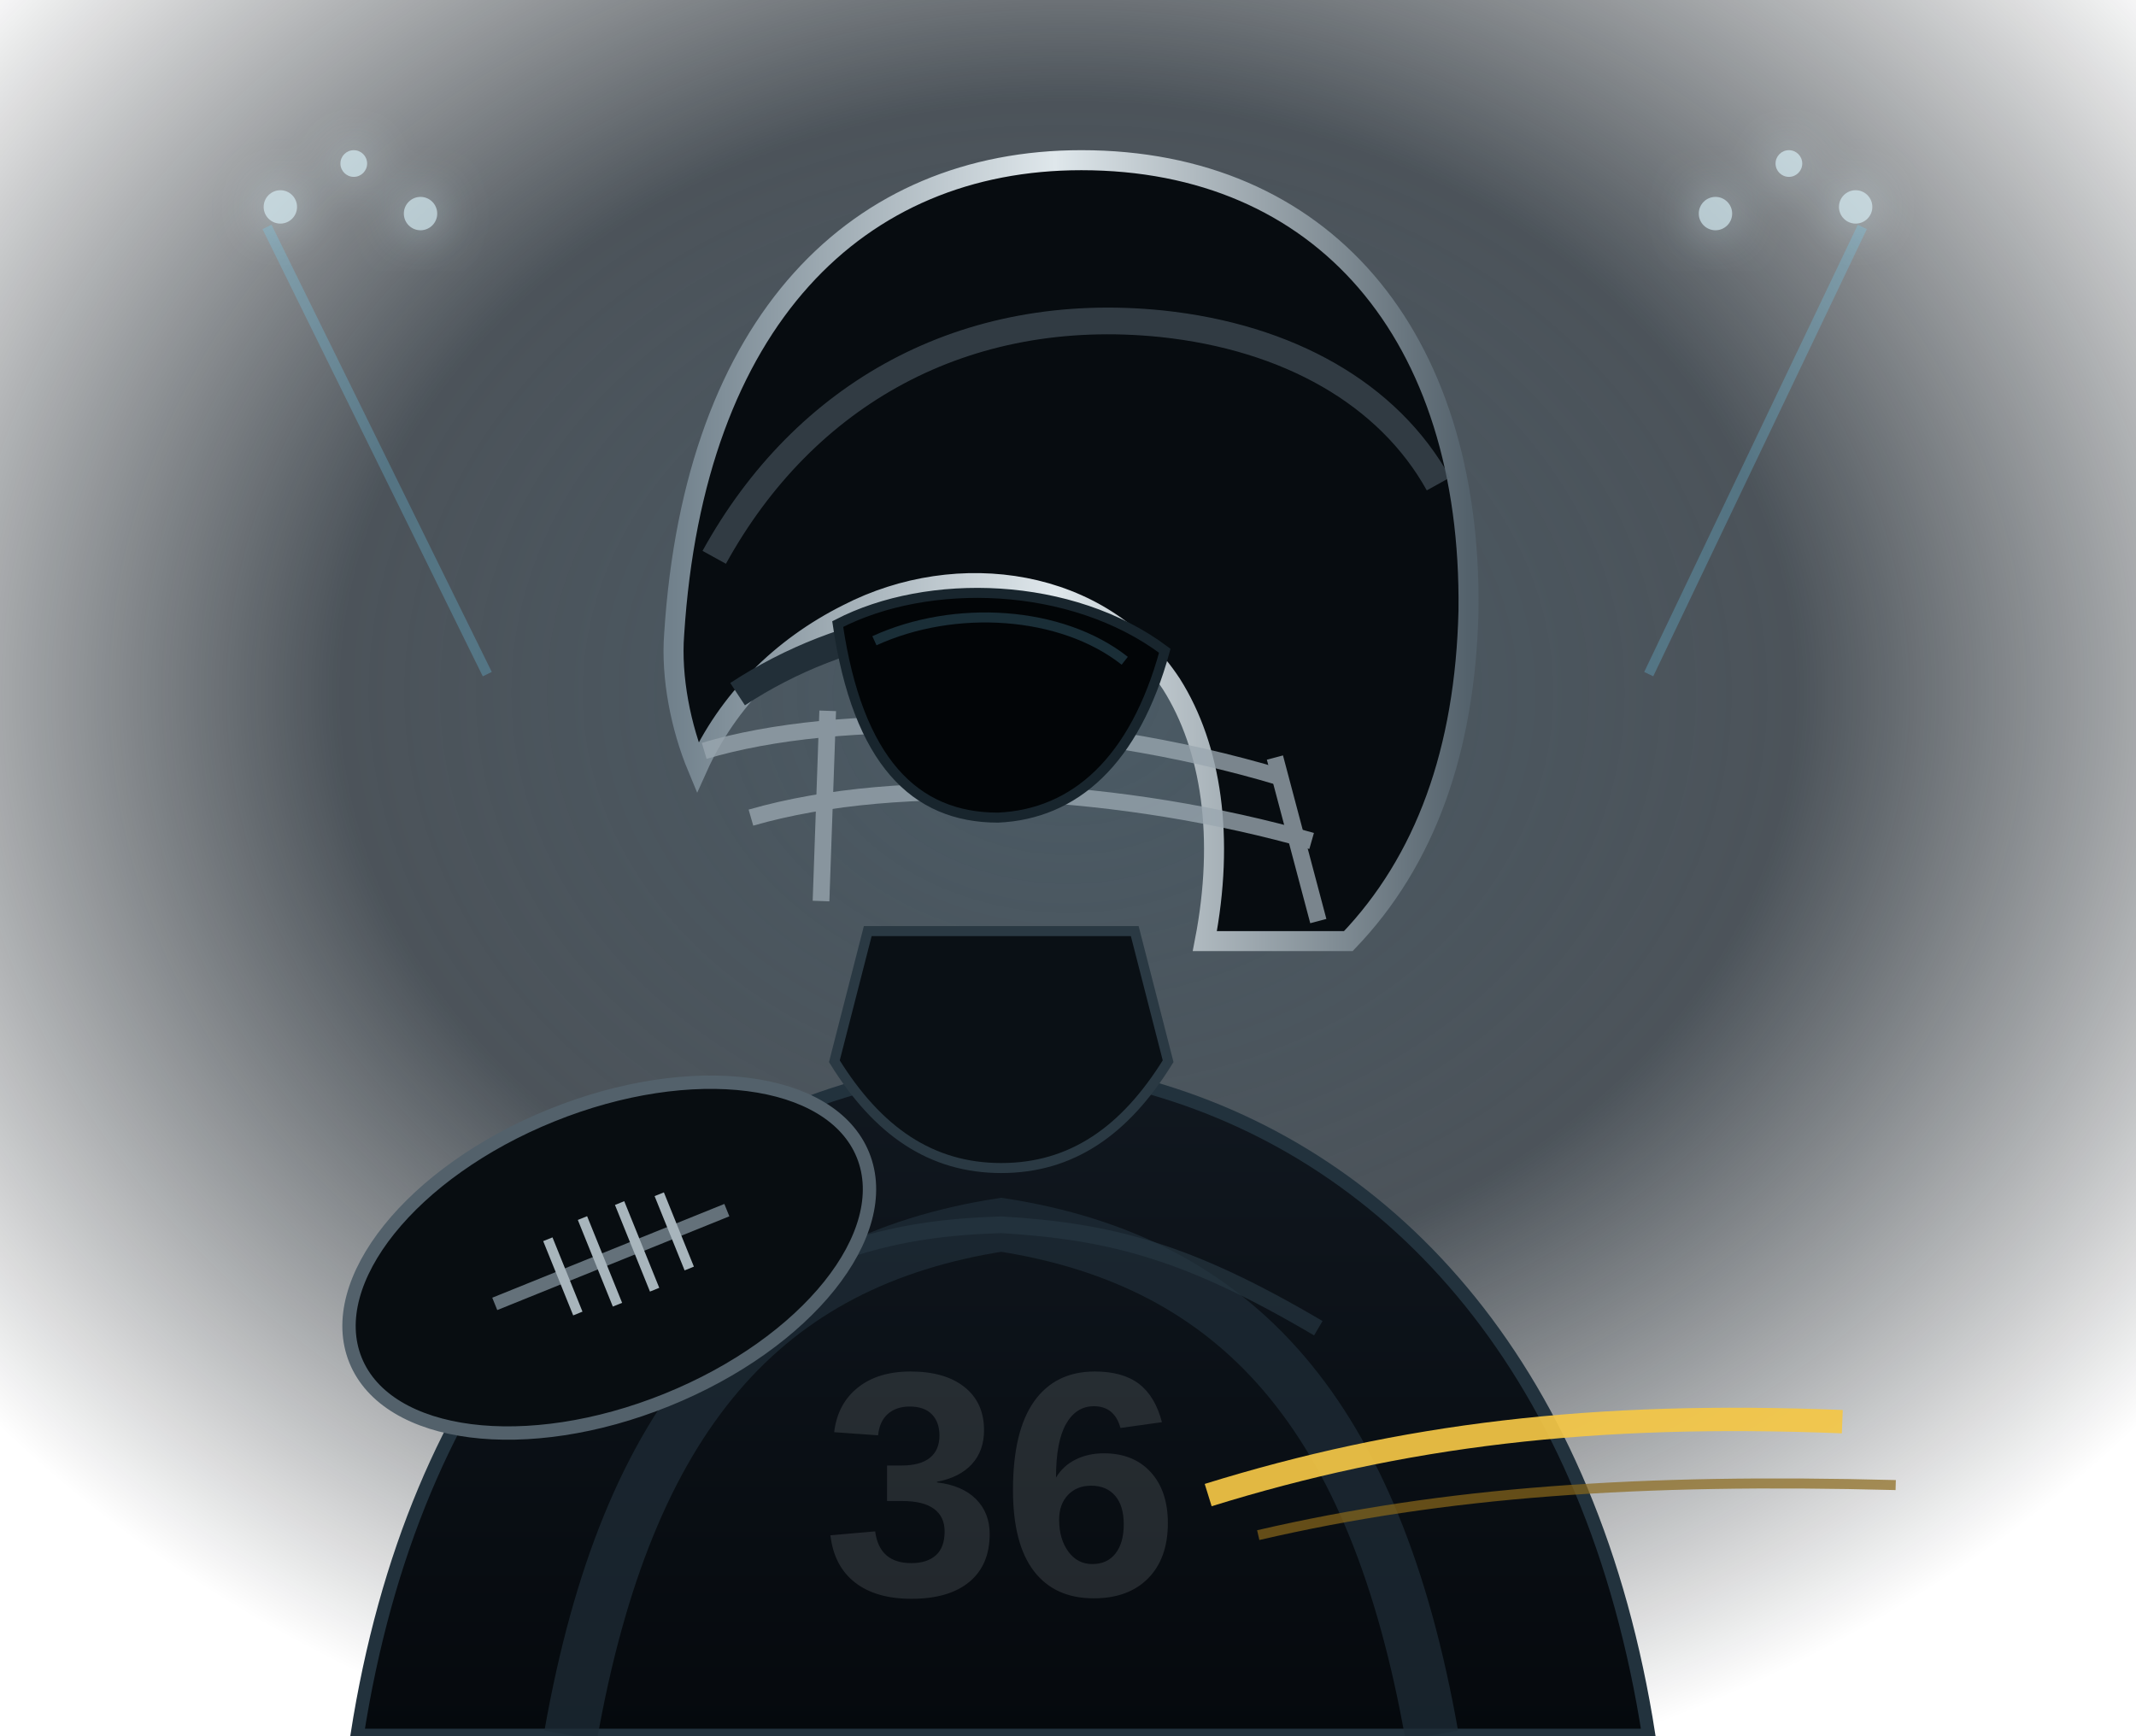
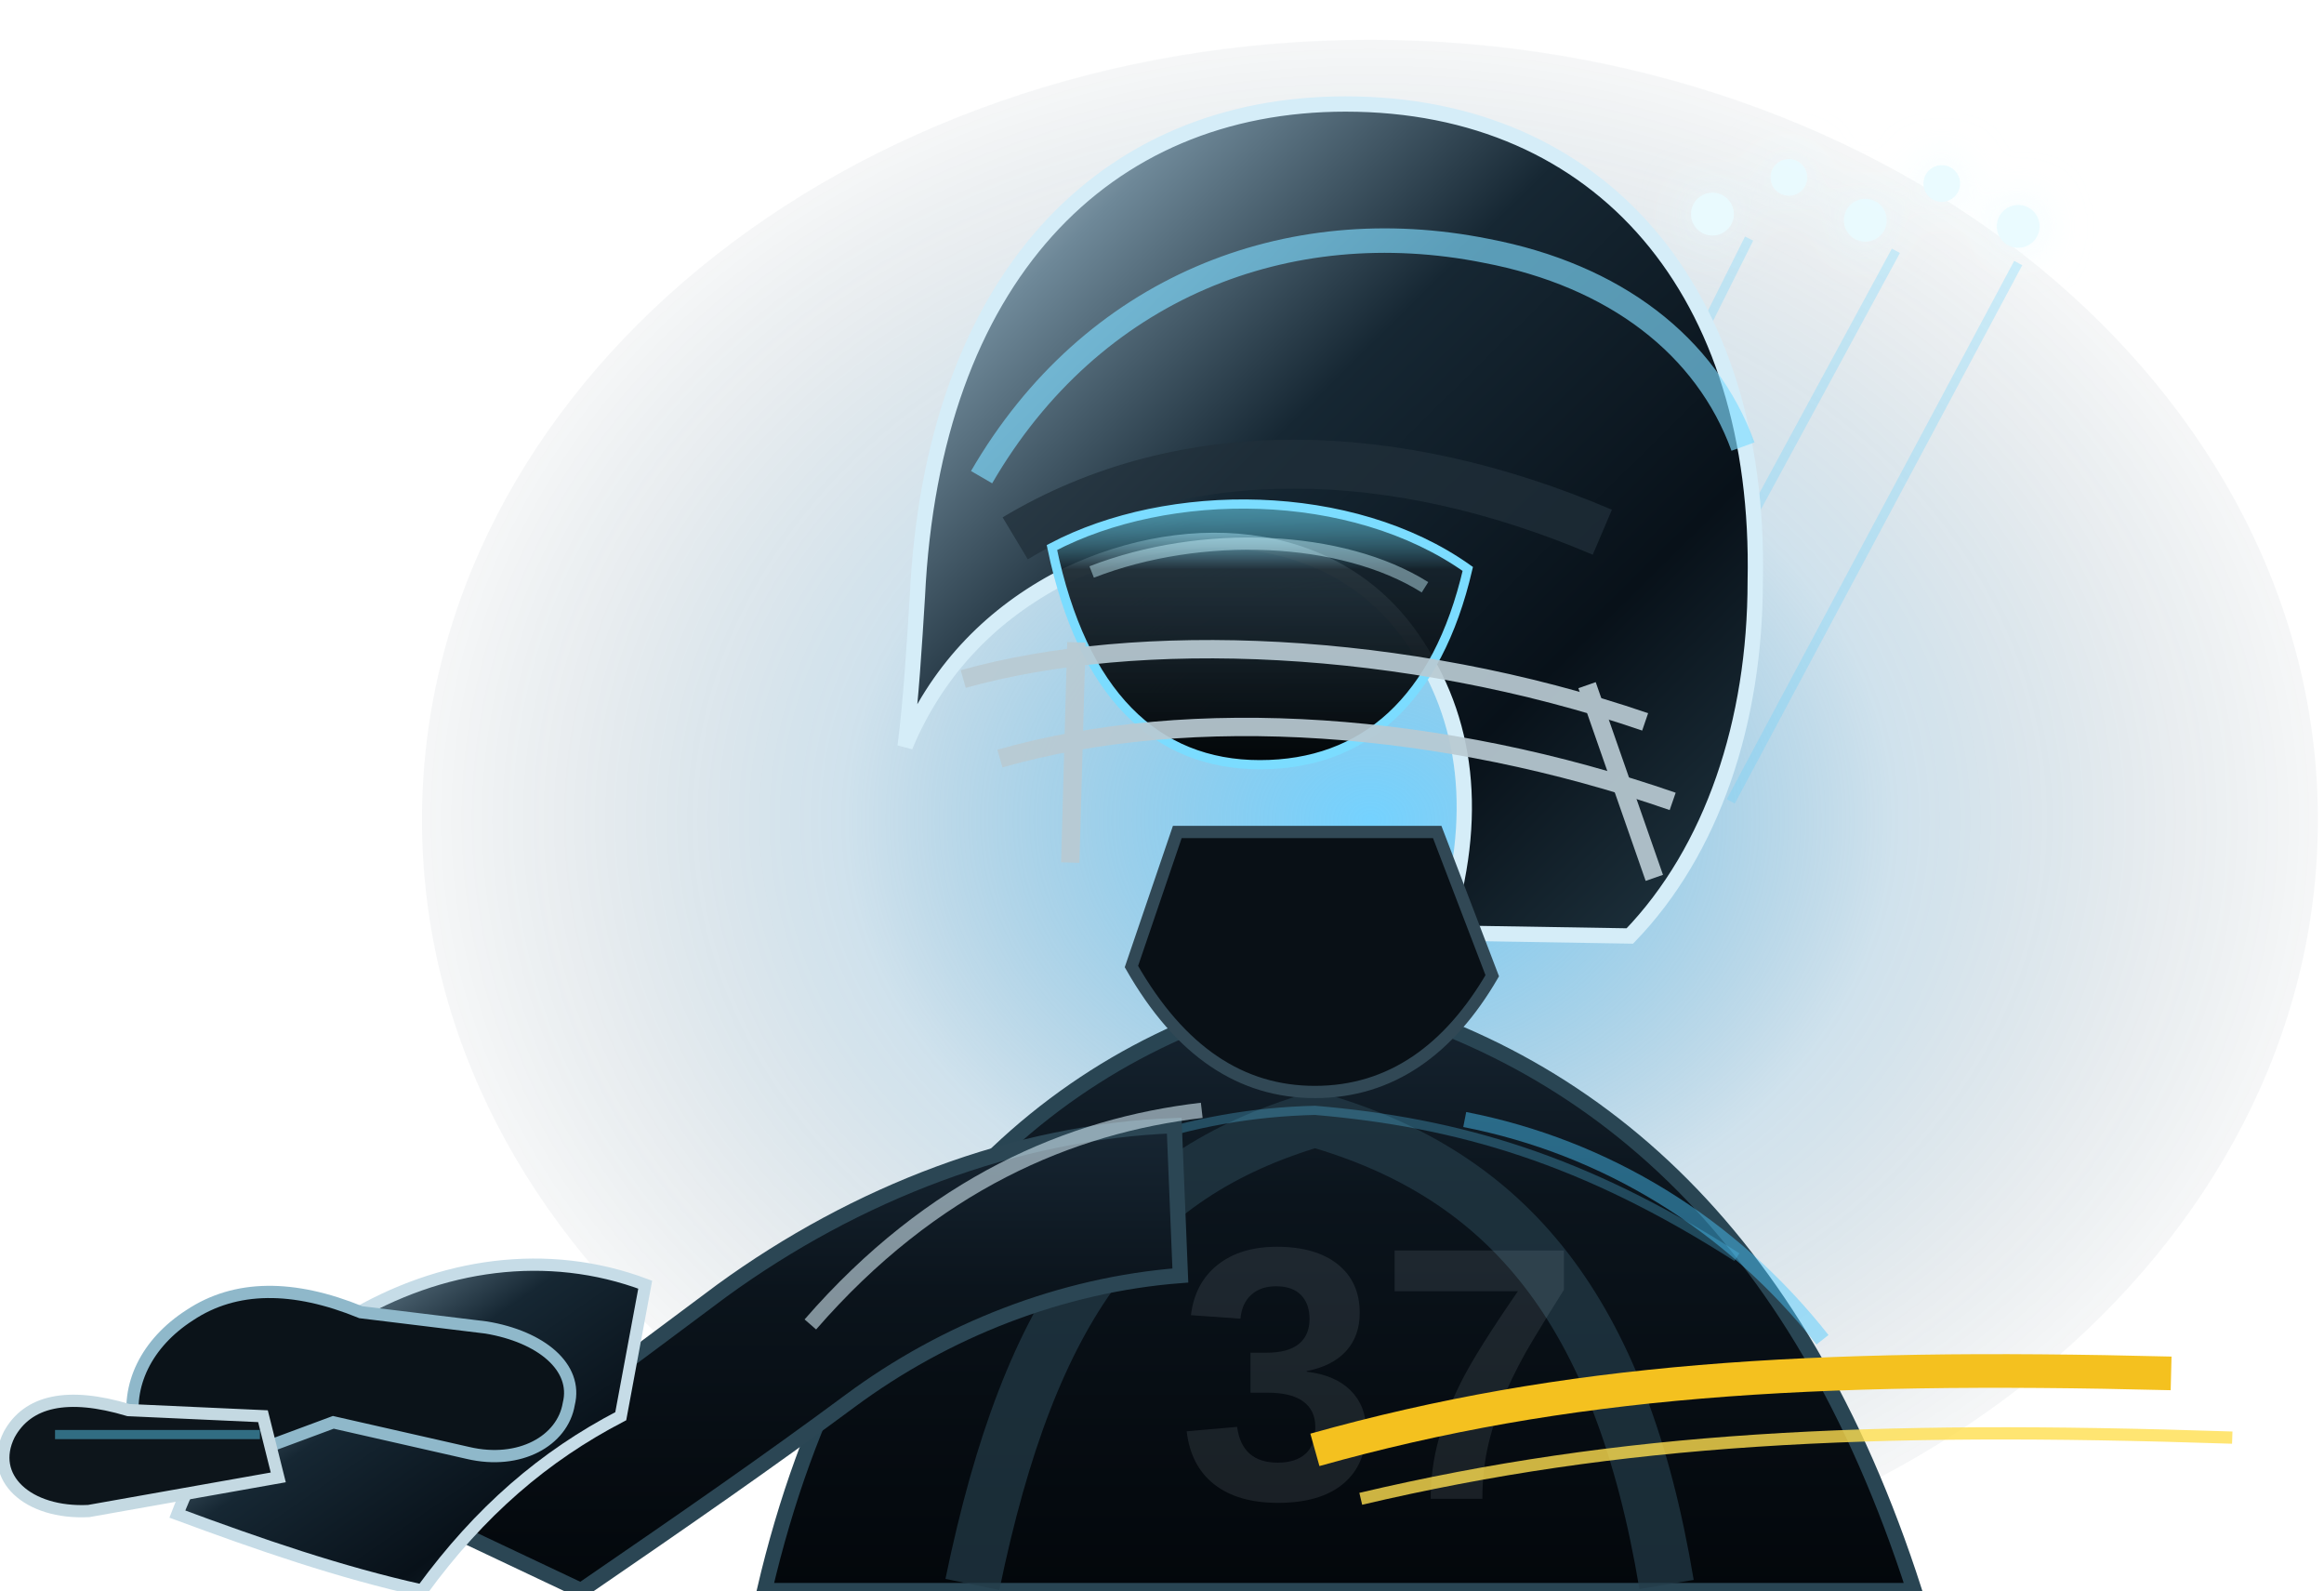
- <svg xmlns="http://www.w3.org/2000/svg" viewBox="0 0 640 520">
+ <svg xmlns="http://www.w3.org/2000/svg" viewBox="0 0 760 520">
  <defs>
-     <radialGradient id="bg" cx="50%" cy="40%" r="65%">
-       <stop offset="0" stop-color="#233744" stop-opacity=".82" />
-       <stop offset=".52" stop-color="#0d1720" stop-opacity=".74" />
-       <stop offset="1" stop-color="#02070b" stop-opacity="0" />
-     </radialGradient>
-     <linearGradient id="steel" x1="0" x2="1">
-       <stop offset="0" stop-color="#71818c" />
-       <stop offset=".48" stop-color="#dfe7eb" />
-       <stop offset="1" stop-color="#53616b" />
+     <linearGradient id="armor" x1="0" y1="0" x2="1" y2="1">
+       <stop offset="0" stop-color="#dbe8ef" />
+       <stop offset=".18" stop-color="#6e8898" />
+       <stop offset=".42" stop-color="#162733" />
+       <stop offset=".72" stop-color="#081119" />
+       <stop offset="1" stop-color="#223844" />
+     </linearGradient>
+     <linearGradient id="visor" x1="0" y1="0" x2="0" y2="1">
+       <stop offset="0" stop-color="#6fe2ff" stop-opacity=".55" />
+       <stop offset=".25" stop-color="#16232c" stop-opacity=".92" />
+       <stop offset="1" stop-color="#020507" />
    </linearGradient>
    <linearGradient id="jersey" x1="0" y1="0" x2="0" y2="1">
-       <stop offset="0" stop-color="#111820" />
-       <stop offset="1" stop-color="#05090d" />
+       <stop offset="0" stop-color="#172633" />
+       <stop offset=".35" stop-color="#0b141c" />
+       <stop offset="1" stop-color="#03070b" />
    </linearGradient>
+     <radialGradient id="blueGlow" cx="50%" cy="50%" r="55%">
+       <stop offset="0" stop-color="#39bfff" stop-opacity=".7" />
+       <stop offset=".5" stop-color="#0f6ca3" stop-opacity=".2" />
+       <stop offset="1" stop-color="#00111d" stop-opacity="0" />
+     </radialGradient>
    <filter id="glow" x="-50%" y="-50%" width="200%" height="200%">
-       <feGaussianBlur stdDeviation="7" result="b" />
+       <feGaussianBlur stdDeviation="8" result="b" />
      <feMerge>
        <feMergeNode in="b" />
        <feMergeNode in="SourceGraphic" />
      </feMerge>
    </filter>
+     <filter id="soft" x="-30%" y="-30%" width="160%" height="160%">
+       <feGaussianBlur stdDeviation="3" />
+     </filter>
  </defs>
-   <rect width="640" height="520" fill="url(#bg)" />
-   <g opacity=".65" filter="url(#glow)" fill="#dff7ff">
-     <circle cx="84" cy="62" r="5" />
-     <circle cx="106" cy="49" r="4" />
-     <circle cx="126" cy="64" r="5" />
-     <circle cx="514" cy="64" r="5" />
-     <circle cx="536" cy="49" r="4" />
-     <circle cx="556" cy="62" r="5" />
+   <ellipse cx="448" cy="268" rx="310" ry="255" fill="url(#blueGlow)" />
+   <g fill="#e9fbff" opacity=".95" filter="url(#glow)">
+     <circle cx="560" cy="70" r="7" />
+     <circle cx="585" cy="58" r="6" />
+     <circle cx="610" cy="72" r="7" />
+     <circle cx="635" cy="60" r="6" />
+     <circle cx="660" cy="74" r="7" />
  </g>
-   <g opacity=".25" stroke="#6fd7ff" stroke-width="3">
-     <path d="M80 68 L146 202" />
-     <path d="M558 68 L494 202" />
+   <g stroke="#55cfff" opacity=".25" stroke-width="3">
+     <path d="M572 78 L492 238" />
+     <path d="M620 82 L530 248" />
+     <path d="M660 86 L566 262" />
  </g>
-   <path d="M107 520 C124 411 183 347 256 326 C273 321 287 318 300 317 C313 318 328 321 345 326 C418 347 477 411 494 520 Z" fill="url(#jersey)" stroke="#22323d" stroke-width="4" />
-   <path d="M171 520 C188 424 229 378 300 367 C371 378 412 424 429 520" fill="none" stroke="#1e2d37" stroke-width="16" opacity=".72" />
-   <path d="M250 318 L260 279 L340 279 L350 318 C337 339 321 350 300 350 C279 350 263 339 250 318 Z" fill="#0a1015" stroke="#2a3943" stroke-width="3" />
-   <path d="M202 190 C208 96 257 48 324 48 C396 48 441 100 440 183 C439 225 427 258 404 282 L361 282 C367 251 363 224 351 205 C330 173 287 167 254 184 C234 194 218 210 209 230 C204 218 201 203 202 190 Z" fill="#070c10" stroke="url(#steel)" stroke-width="6" />
-   <path d="M214 167 C241 118 289 91 348 97 C386 101 416 118 431 145" fill="none" stroke="#54636e" stroke-width="8" opacity=".55" />
-   <path d="M221 208 C253 187 293 180 333 190" fill="none" stroke="#222f38" stroke-width="8" />
-   <g fill="none" stroke="#9aa7af" stroke-width="5" opacity=".78">
-     <path d="M211 225 C251 213 321 214 384 233" />
-     <path d="M225 245 C270 232 337 236 393 252" />
-     <path d="M248 213 L246 270" />
-     <path d="M382 227 L395 276" />
+   <path d="M250 520 C278 400 349 340 430 323 C519 342 588 402 626 520 Z" fill="url(#jersey)" stroke="#294553" stroke-width="5" />
+   <path d="M318 518 C337 426 369 384 430 366 C493 384 530 428 545 518" fill="none" stroke="#233c49" stroke-width="18" opacity=".7" />
+   <path d="M298 410 C351 376 390 364 430 363 C477 367 518 379 568 411" fill="none" stroke="#5acfff" stroke-width="3" opacity=".28" />
+   <path d="M300 195 C305 91 361 34 440 34 C524 34 576 96 574 190 C574 236 560 278 533 306 L472 305 C484 267 480 235 462 209 C436 171 385 169 345 190 C323 202 306 220 296 244 C298 228 299 211 300 195 Z" fill="url(#armor)" stroke="#d5edf8" stroke-width="5" />
+   <path d="M321 156 C357 94 421 69 486 82 C528 90 558 113 570 146" fill="none" stroke="#7fdcff" stroke-width="8" opacity=".65" />
+   <path d="M332 176 C387 143 456 145 524 174" fill="none" stroke="#202f39" stroke-width="16" opacity=".75" />
+   <path d="M344 179 C382 159 442 159 480 186 C470 229 446 250 412 250 C378 250 354 227 344 179 Z" fill="url(#visor)" stroke="#7bdcff" stroke-width="3" />
+   <path d="M357 187 C393 173 439 175 466 192" fill="none" stroke="#c7f5ff" stroke-width="4" opacity=".45" />
+   <g fill="none" stroke="#b9cad2" stroke-width="6" opacity=".92">
+     <path d="M315 222 C372 206 459 209 538 236" />
+     <path d="M327 248 C390 230 472 236 547 262" />
+     <path d="M352 210 L350 282" />
+     <path d="M519 224 L541 287" />
  </g>
-   <path d="M251 187 C278 173 321 174 349 195 C340 228 322 244 299 245 C274 245 257 228 251 187 Z" fill="#020507" stroke="#18252d" stroke-width="3" />
-   <path d="M262 192 C286 181 318 183 337 198" fill="none" stroke="#6ebde2" stroke-width="3" opacity=".22" />
-   <path d="M206 397 C246 374 268 368 300 367 C333 369 356 375 395 398" fill="none" stroke="#263742" stroke-width="5" opacity=".65" />
-   <text x="300" y="478" text-anchor="middle" font-family="Arial Black,Arial,sans-serif" font-size="96" font-weight="900" fill="#dce4e8" opacity=".13">36</text>
-   <g transform="translate(90 356) rotate(-22)">
-     <ellipse cx="78" cy="54" rx="82" ry="46" fill="#080d11" stroke="#53616b" stroke-width="4" />
-     <path d="M41 54 H116" stroke="#83939d" stroke-width="4" opacity=".75" />
-     <g stroke="#a8b5bc" stroke-width="3">
-       <path d="M63 42 V66" />
-       <path d="M75 40 V68" />
-       <path d="M87 40 V68" />
-       <path d="M99 42 V66" />
-     </g>
-   </g>
-   <path d="M362 448 C420 430 477 423 552 426" stroke="#f4c745" stroke-width="7" fill="none" opacity=".92" />
-   <path d="M377 460 C433 447 491 443 568 445" stroke="#8a6819" stroke-width="3" fill="none" opacity=".7" />
+   <path d="M370 316 L385 272 L470 272 L488 319 C474 343 455 357 430 357 C406 357 386 344 370 316 Z" fill="#091016" stroke="#314855" stroke-width="4" />
+   <path d="M384 368 C332 370 280 390 236 422 C205 445 174 469 135 494 L190 520 C225 496 251 478 278 458 C309 435 347 420 386 417 Z" fill="url(#jersey)" stroke="#2b4654" stroke-width="5" />
+   <path d="M211 420 C179 408 144 413 114 431 C86 447 68 469 58 495 C85 505 111 514 138 520 C157 494 178 476 203 463 Z" fill="url(#armor)" stroke="#c6dce7" stroke-width="4" />
+   <path d="M118 429 C96 420 77 420 62 430 C48 439 41 453 44 467 C47 478 59 483 74 478 L109 465 L153 475 C170 479 184 471 186 459 C189 447 177 437 159 434 Z" fill="#0b1319" stroke="#8fb8ca" stroke-width="4" />
+   <path d="M42 461 C22 455 9 458 3 469 C-4 483 9 495 29 494 L91 483 L86 463 Z" fill="#0d151b" stroke="#c4d9e2" stroke-width="4" />
+   <path d="M18 469 L85 469" stroke="#5ed8ff" stroke-width="3" opacity=".45" />
+   <path d="M265 433 C305 387 350 368 393 363" fill="none" stroke="#d8eef8" stroke-width="5" opacity=".58" />
+   <path d="M479 366 C525 375 566 400 596 438" fill="none" stroke="#4bc8ff" stroke-width="5" opacity=".46" />
+   <text x="451" y="490" text-anchor="middle" font-family="Arial Black,Arial,sans-serif" font-size="118" font-weight="900" fill="#d9eef7" opacity=".10">37</text>
+   <path d="M430 474 C512 451 591 446 710 449" stroke="#f4c11f" stroke-width="11" fill="none" />
+   <path d="M445 490 C530 470 610 466 730 470" stroke="#ffdf4f" stroke-width="4" fill="none" opacity=".8" />
</svg>
